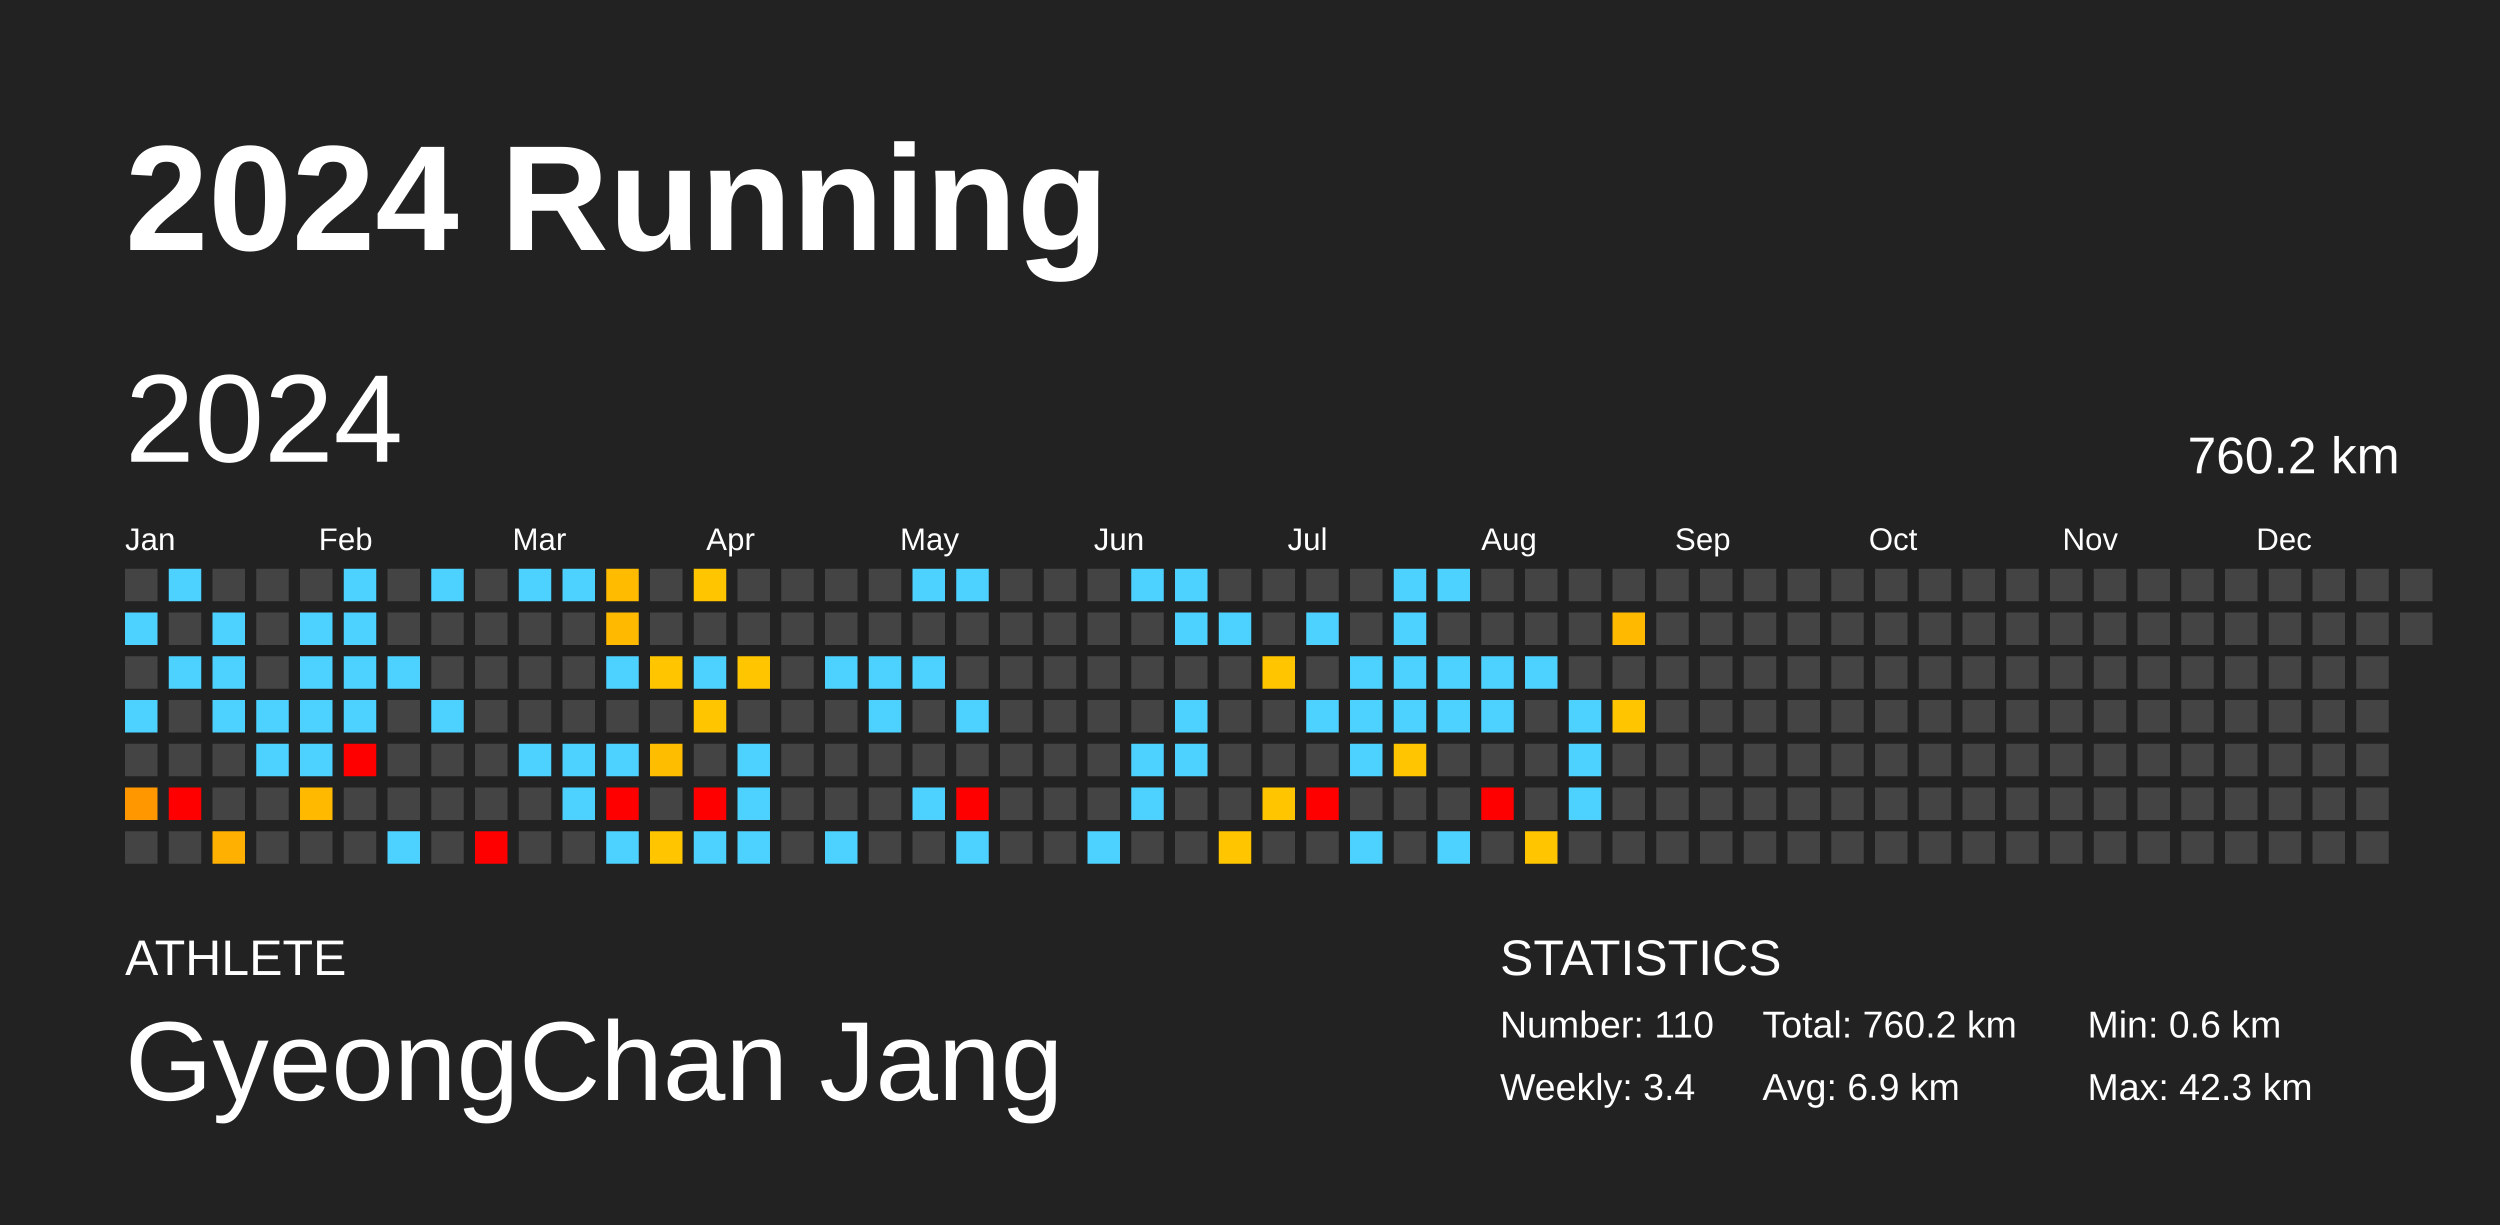
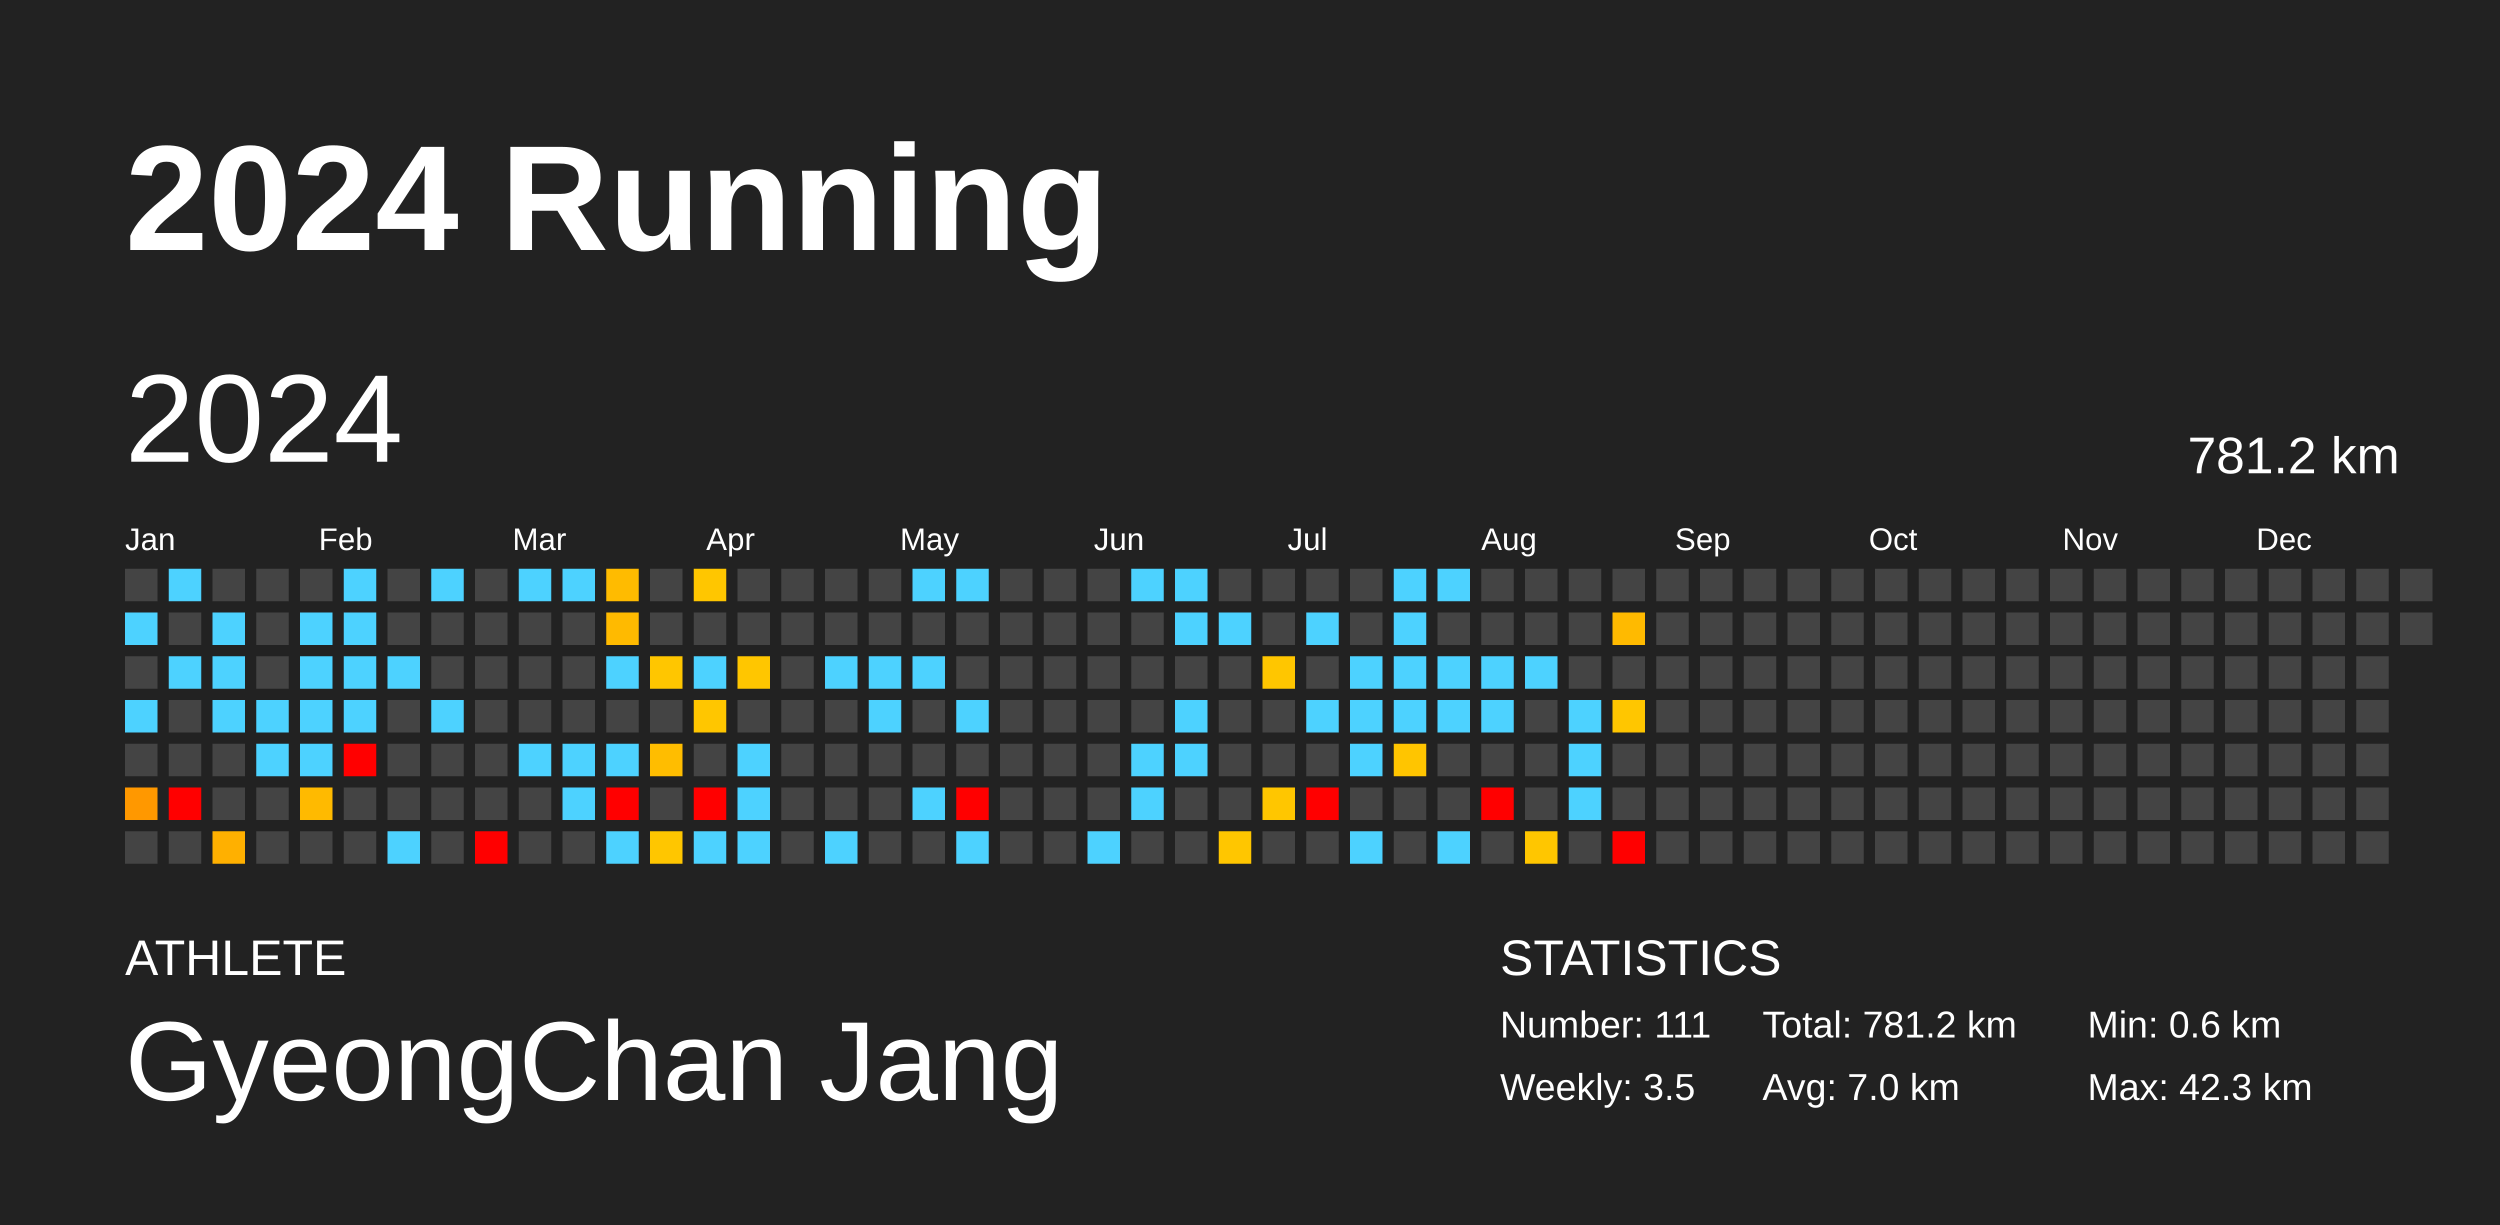
<svg xmlns="http://www.w3.org/2000/svg" baseProfile="full" height="98mm" version="1.1" viewBox="0,0,200,98" width="200mm">
  <defs />
  <rect fill="#222222" height="98" width="200" x="0" y="0" />
  <text fill="#FFFFFF" style="font-size:12px; font-family:Arial; font-weight:bold;" x="10" y="20">2024 Running</text>
  <text fill="#FFFFFF" style="font-size:4px; font-family:Arial" x="10" y="78">ATHLETE</text>
  <text fill="#FFFFFF" style="font-size:9px; font-family:Arial" x="10" y="88">GyeongChan Jang</text>
  <text fill="#FFFFFF" style="font-size:4px; font-family:Arial" x="120" y="78">STATISTICS</text>
-   <text fill="#FFFFFF" style="font-size:3px; font-family:Arial" x="120" y="83">Number: 110</text>
-   <text fill="#FFFFFF" style="font-size:3px; font-family:Arial" x="120" y="88">Weekly: 3.4</text>
-   <text fill="#FFFFFF" style="font-size:3px; font-family:Arial" x="141" y="83">Total: 760.2 km</text>
-   <text fill="#FFFFFF" style="font-size:3px; font-family:Arial" x="141" y="88">Avg: 6.9 km</text>
+   <text fill="#FFFFFF" style="font-size:3px; font-family:Arial" x="120" y="83">Number: 111</text>
+   <text fill="#FFFFFF" style="font-size:3px; font-family:Arial" x="120" y="88">Weekly: 3.5</text>
+   <text fill="#FFFFFF" style="font-size:3px; font-family:Arial" x="141" y="83">Total: 781.2 km</text>
+   <text fill="#FFFFFF" style="font-size:3px; font-family:Arial" x="141" y="88">Avg: 7.0 km</text>
  <text fill="#FFFFFF" style="font-size:3px; font-family:Arial" x="167" y="83">Min: 0.6 km</text>
  <text fill="#FFFFFF" style="font-size:3px; font-family:Arial" x="167" y="88">Max: 42.3 km</text>
  <text dominant-baseline="hanging" fill="#FFFFFF" style="font-size:10.0px; font-family:Arial;" x="10" y="30">2024</text>
-   <text dominant-baseline="hanging" fill="#FFFFFF" style="font-size:4.125px; font-family:Arial;" x="175" y="35">760.2 km</text>
+   <text dominant-baseline="hanging" fill="#FFFFFF" style="font-size:4.125px; font-family:Arial;" x="175" y="35">781.2 km</text>
  <text fill="#FFFFFF" style="font-size:2.5px; font-family:Arial" x="10.0" y="44">Jan</text>
  <text fill="#FFFFFF" style="font-size:2.5px; font-family:Arial" x="25.5" y="44">Feb</text>
  <text fill="#FFFFFF" style="font-size:2.5px; font-family:Arial" x="41.0" y="44">Mar</text>
  <text fill="#FFFFFF" style="font-size:2.5px; font-family:Arial" x="56.5" y="44">Apr</text>
  <text fill="#FFFFFF" style="font-size:2.5px; font-family:Arial" x="72.0" y="44">May</text>
  <text fill="#FFFFFF" style="font-size:2.5px; font-family:Arial" x="87.5" y="44">Jun</text>
  <text fill="#FFFFFF" style="font-size:2.5px; font-family:Arial" x="103.0" y="44">Jul</text>
  <text fill="#FFFFFF" style="font-size:2.5px; font-family:Arial" x="118.5" y="44">Aug</text>
  <text fill="#FFFFFF" style="font-size:2.5px; font-family:Arial" x="134.0" y="44">Sep</text>
  <text fill="#FFFFFF" style="font-size:2.5px; font-family:Arial" x="149.5" y="44">Oct</text>
  <text fill="#FFFFFF" style="font-size:2.5px; font-family:Arial" x="165.0" y="44">Nov</text>
  <text fill="#FFFFFF" style="font-size:2.5px; font-family:Arial" x="180.5" y="44">Dec</text>
  <rect fill="#444444" height="2.6" width="2.6" x="10.0" y="45.5" />
  <rect fill="#4dd2ff" height="2.6" width="2.6" x="10.0" y="49.0" />
  <rect fill="#444444" height="2.6" width="2.6" x="10.0" y="52.5" />
  <rect fill="#4dd2ff" height="2.6" width="2.6" x="10.0" y="56.0" />
  <rect fill="#444444" height="2.6" width="2.6" x="10.0" y="59.5" />
  <rect fill="#ff9800" height="2.6" width="2.6" x="10.0" y="63.0" />
  <rect fill="#444444" height="2.6" width="2.6" x="10.0" y="66.5" />
  <rect fill="#4dd2ff" height="2.6" width="2.6" x="13.5" y="45.5" />
  <rect fill="#444444" height="2.6" width="2.6" x="13.5" y="49.0" />
  <rect fill="#4dd2ff" height="2.6" width="2.6" x="13.5" y="52.5" />
  <rect fill="#444444" height="2.6" width="2.6" x="13.5" y="56.0" />
  <rect fill="#444444" height="2.6" width="2.6" x="13.5" y="59.5" />
  <rect fill="red" height="2.6" width="2.6" x="13.5" y="63.0" />
  <rect fill="#444444" height="2.6" width="2.6" x="13.5" y="66.5" />
  <rect fill="#444444" height="2.6" width="2.6" x="17.0" y="45.5" />
  <rect fill="#4dd2ff" height="2.6" width="2.6" x="17.0" y="49.0" />
  <rect fill="#4dd2ff" height="2.6" width="2.6" x="17.0" y="52.5" />
  <rect fill="#4dd2ff" height="2.6" width="2.6" x="17.0" y="56.0" />
  <rect fill="#444444" height="2.6" width="2.6" x="17.0" y="59.5" />
  <rect fill="#444444" height="2.6" width="2.6" x="17.0" y="63.0" />
  <rect fill="#ffb000" height="2.6" width="2.6" x="17.0" y="66.5" />
  <rect fill="#444444" height="2.6" width="2.6" x="20.5" y="45.5" />
  <rect fill="#444444" height="2.6" width="2.6" x="20.5" y="49.0" />
  <rect fill="#444444" height="2.6" width="2.6" x="20.5" y="52.5" />
  <rect fill="#4dd2ff" height="2.6" width="2.6" x="20.5" y="56.0" />
  <rect fill="#4dd2ff" height="2.6" width="2.6" x="20.5" y="59.5" />
  <rect fill="#444444" height="2.6" width="2.6" x="20.5" y="63.0" />
  <rect fill="#444444" height="2.6" width="2.6" x="20.5" y="66.5" />
  <rect fill="#444444" height="2.6" width="2.6" x="24.0" y="45.5" />
  <rect fill="#4dd2ff" height="2.6" width="2.6" x="24.0" y="49.0" />
  <rect fill="#4dd2ff" height="2.6" width="2.6" x="24.0" y="52.5" />
  <rect fill="#4dd2ff" height="2.6" width="2.6" x="24.0" y="56.0" />
  <rect fill="#4dd2ff" height="2.6" width="2.6" x="24.0" y="59.5" />
  <rect fill="#ffba00" height="2.6" width="2.6" x="24.0" y="63.0" />
  <rect fill="#444444" height="2.6" width="2.6" x="24.0" y="66.5" />
  <rect fill="#4dd2ff" height="2.6" width="2.6" x="27.5" y="45.5" />
  <rect fill="#4dd2ff" height="2.6" width="2.6" x="27.5" y="49.0" />
  <rect fill="#4dd2ff" height="2.6" width="2.6" x="27.5" y="52.5" />
  <rect fill="#4dd2ff" height="2.6" width="2.6" x="27.5" y="56.0" />
  <rect fill="red" height="2.6" width="2.6" x="27.5" y="59.5" />
  <rect fill="#444444" height="2.6" width="2.6" x="27.5" y="63.0" />
  <rect fill="#444444" height="2.6" width="2.6" x="27.5" y="66.5" />
  <rect fill="#444444" height="2.6" width="2.6" x="31.0" y="45.5" />
  <rect fill="#444444" height="2.6" width="2.6" x="31.0" y="49.0" />
  <rect fill="#4dd2ff" height="2.6" width="2.6" x="31.0" y="52.5" />
  <rect fill="#444444" height="2.6" width="2.6" x="31.0" y="56.0" />
  <rect fill="#444444" height="2.6" width="2.6" x="31.0" y="59.5" />
  <rect fill="#444444" height="2.6" width="2.6" x="31.0" y="63.0" />
  <rect fill="#4dd2ff" height="2.6" width="2.6" x="31.0" y="66.5" />
  <rect fill="#4dd2ff" height="2.6" width="2.6" x="34.5" y="45.5" />
  <rect fill="#444444" height="2.6" width="2.6" x="34.5" y="49.0" />
  <rect fill="#444444" height="2.6" width="2.6" x="34.5" y="52.5" />
  <rect fill="#4dd2ff" height="2.6" width="2.6" x="34.5" y="56.0" />
  <rect fill="#444444" height="2.6" width="2.6" x="34.5" y="59.5" />
  <rect fill="#444444" height="2.6" width="2.6" x="34.5" y="63.0" />
  <rect fill="#444444" height="2.6" width="2.6" x="34.5" y="66.5" />
  <rect fill="#444444" height="2.6" width="2.6" x="38.0" y="45.5" />
  <rect fill="#444444" height="2.6" width="2.6" x="38.0" y="49.0" />
  <rect fill="#444444" height="2.6" width="2.6" x="38.0" y="52.5" />
  <rect fill="#444444" height="2.6" width="2.6" x="38.0" y="56.0" />
  <rect fill="#444444" height="2.6" width="2.6" x="38.0" y="59.5" />
  <rect fill="#444444" height="2.6" width="2.6" x="38.0" y="63.0" />
  <rect fill="red" height="2.6" width="2.6" x="38.0" y="66.5" />
  <rect fill="#4dd2ff" height="2.6" width="2.6" x="41.5" y="45.5" />
  <rect fill="#444444" height="2.6" width="2.6" x="41.5" y="49.0" />
  <rect fill="#444444" height="2.6" width="2.6" x="41.5" y="52.5" />
  <rect fill="#444444" height="2.6" width="2.6" x="41.5" y="56.0" />
  <rect fill="#4dd2ff" height="2.6" width="2.6" x="41.5" y="59.5" />
  <rect fill="#444444" height="2.6" width="2.6" x="41.5" y="63.0" />
  <rect fill="#444444" height="2.6" width="2.6" x="41.5" y="66.5" />
  <rect fill="#4dd2ff" height="2.6" width="2.6" x="45.0" y="45.5" />
  <rect fill="#444444" height="2.6" width="2.6" x="45.0" y="49.0" />
  <rect fill="#444444" height="2.6" width="2.6" x="45.0" y="52.5" />
  <rect fill="#444444" height="2.6" width="2.6" x="45.0" y="56.0" />
  <rect fill="#4dd2ff" height="2.6" width="2.6" x="45.0" y="59.5" />
  <rect fill="#4dd2ff" height="2.6" width="2.6" x="45.0" y="63.0" />
  <rect fill="#444444" height="2.6" width="2.6" x="45.0" y="66.5" />
  <rect fill="#ffbb00" height="2.6" width="2.6" x="48.5" y="45.5" />
  <rect fill="#ffba00" height="2.6" width="2.6" x="48.5" y="49.0" />
  <rect fill="#4dd2ff" height="2.6" width="2.6" x="48.5" y="52.5" />
  <rect fill="#444444" height="2.6" width="2.6" x="48.5" y="56.0" />
  <rect fill="#4dd2ff" height="2.6" width="2.6" x="48.5" y="59.5" />
  <rect fill="red" height="2.6" width="2.6" x="48.5" y="63.0" />
  <rect fill="#4dd2ff" height="2.6" width="2.6" x="48.5" y="66.5" />
  <rect fill="#444444" height="2.6" width="2.6" x="52.0" y="45.5" />
  <rect fill="#444444" height="2.6" width="2.6" x="52.0" y="49.0" />
  <rect fill="#ffc600" height="2.6" width="2.6" x="52.0" y="52.5" />
  <rect fill="#444444" height="2.6" width="2.6" x="52.0" y="56.0" />
  <rect fill="#ffbd00" height="2.6" width="2.6" x="52.0" y="59.5" />
  <rect fill="#444444" height="2.6" width="2.6" x="52.0" y="63.0" />
  <rect fill="#ffc600" height="2.6" width="2.6" x="52.0" y="66.5" />
  <rect fill="#ffc600" height="2.6" width="2.6" x="55.5" y="45.5" />
  <rect fill="#444444" height="2.6" width="2.6" x="55.5" y="49.0" />
  <rect fill="#4dd2ff" height="2.6" width="2.6" x="55.5" y="52.5" />
  <rect fill="#ffc600" height="2.6" width="2.6" x="55.5" y="56.0" />
  <rect fill="#444444" height="2.6" width="2.6" x="55.5" y="59.5" />
  <rect fill="red" height="2.6" width="2.6" x="55.5" y="63.0" />
  <rect fill="#4dd2ff" height="2.6" width="2.6" x="55.5" y="66.5" />
  <rect fill="#444444" height="2.6" width="2.6" x="59.0" y="45.5" />
  <rect fill="#444444" height="2.6" width="2.6" x="59.0" y="49.0" />
  <rect fill="#ffc600" height="2.6" width="2.6" x="59.0" y="52.5" />
  <rect fill="#444444" height="2.6" width="2.6" x="59.0" y="56.0" />
  <rect fill="#4dd2ff" height="2.6" width="2.6" x="59.0" y="59.5" />
  <rect fill="#4dd2ff" height="2.6" width="2.6" x="59.0" y="63.0" />
  <rect fill="#4dd2ff" height="2.6" width="2.6" x="59.0" y="66.5" />
  <rect fill="#444444" height="2.6" width="2.6" x="62.5" y="45.5" />
  <rect fill="#444444" height="2.6" width="2.6" x="62.5" y="49.0" />
  <rect fill="#444444" height="2.6" width="2.6" x="62.5" y="52.5" />
  <rect fill="#444444" height="2.6" width="2.6" x="62.5" y="56.0" />
  <rect fill="#444444" height="2.6" width="2.6" x="62.5" y="59.5" />
  <rect fill="#444444" height="2.6" width="2.6" x="62.5" y="63.0" />
  <rect fill="#444444" height="2.6" width="2.6" x="62.5" y="66.5" />
  <rect fill="#444444" height="2.6" width="2.6" x="66.0" y="45.5" />
  <rect fill="#444444" height="2.6" width="2.6" x="66.0" y="49.0" />
  <rect fill="#4dd2ff" height="2.6" width="2.6" x="66.0" y="52.5" />
  <rect fill="#444444" height="2.6" width="2.6" x="66.0" y="56.0" />
  <rect fill="#444444" height="2.6" width="2.6" x="66.0" y="59.5" />
  <rect fill="#444444" height="2.6" width="2.6" x="66.0" y="63.0" />
  <rect fill="#4dd2ff" height="2.6" width="2.6" x="66.0" y="66.5" />
  <rect fill="#444444" height="2.6" width="2.6" x="69.5" y="45.5" />
  <rect fill="#444444" height="2.6" width="2.6" x="69.5" y="49.0" />
  <rect fill="#4dd2ff" height="2.6" width="2.6" x="69.5" y="52.5" />
  <rect fill="#4dd2ff" height="2.6" width="2.6" x="69.5" y="56.0" />
  <rect fill="#444444" height="2.6" width="2.6" x="69.5" y="59.5" />
  <rect fill="#444444" height="2.6" width="2.6" x="69.5" y="63.0" />
  <rect fill="#444444" height="2.6" width="2.6" x="69.5" y="66.5" />
  <rect fill="#4dd2ff" height="2.6" width="2.6" x="73.0" y="45.5" />
  <rect fill="#444444" height="2.6" width="2.6" x="73.0" y="49.0" />
  <rect fill="#4dd2ff" height="2.6" width="2.6" x="73.0" y="52.5" />
  <rect fill="#444444" height="2.6" width="2.6" x="73.0" y="56.0" />
  <rect fill="#444444" height="2.6" width="2.6" x="73.0" y="59.5" />
  <rect fill="#4dd2ff" height="2.6" width="2.6" x="73.0" y="63.0" />
  <rect fill="#444444" height="2.6" width="2.6" x="73.0" y="66.5" />
  <rect fill="#4dd2ff" height="2.6" width="2.6" x="76.5" y="45.5" />
  <rect fill="#444444" height="2.6" width="2.6" x="76.5" y="49.0" />
  <rect fill="#444444" height="2.6" width="2.6" x="76.5" y="52.5" />
  <rect fill="#4dd2ff" height="2.6" width="2.6" x="76.5" y="56.0" />
  <rect fill="#444444" height="2.6" width="2.6" x="76.5" y="59.5" />
  <rect fill="red" height="2.6" width="2.6" x="76.5" y="63.0" />
  <rect fill="#4dd2ff" height="2.6" width="2.6" x="76.5" y="66.5" />
  <rect fill="#444444" height="2.6" width="2.6" x="80.0" y="45.5" />
  <rect fill="#444444" height="2.6" width="2.6" x="80.0" y="49.0" />
  <rect fill="#444444" height="2.6" width="2.6" x="80.0" y="52.5" />
  <rect fill="#444444" height="2.6" width="2.6" x="80.0" y="56.0" />
  <rect fill="#444444" height="2.6" width="2.6" x="80.0" y="59.5" />
  <rect fill="#444444" height="2.6" width="2.6" x="80.0" y="63.0" />
  <rect fill="#444444" height="2.6" width="2.6" x="80.0" y="66.5" />
  <rect fill="#444444" height="2.6" width="2.6" x="83.5" y="45.5" />
  <rect fill="#444444" height="2.6" width="2.6" x="83.5" y="49.0" />
  <rect fill="#444444" height="2.6" width="2.6" x="83.5" y="52.5" />
  <rect fill="#444444" height="2.6" width="2.6" x="83.5" y="56.0" />
  <rect fill="#444444" height="2.6" width="2.6" x="83.5" y="59.5" />
  <rect fill="#444444" height="2.6" width="2.6" x="83.5" y="63.0" />
  <rect fill="#444444" height="2.6" width="2.6" x="83.5" y="66.5" />
  <rect fill="#444444" height="2.6" width="2.6" x="87.0" y="45.5" />
  <rect fill="#444444" height="2.6" width="2.6" x="87.0" y="49.0" />
  <rect fill="#444444" height="2.6" width="2.6" x="87.0" y="52.5" />
  <rect fill="#444444" height="2.6" width="2.6" x="87.0" y="56.0" />
  <rect fill="#444444" height="2.6" width="2.6" x="87.0" y="59.5" />
  <rect fill="#444444" height="2.6" width="2.6" x="87.0" y="63.0" />
  <rect fill="#4dd2ff" height="2.6" width="2.6" x="87.0" y="66.5" />
  <rect fill="#4dd2ff" height="2.6" width="2.6" x="90.5" y="45.5" />
  <rect fill="#444444" height="2.6" width="2.6" x="90.5" y="49.0" />
  <rect fill="#444444" height="2.6" width="2.6" x="90.5" y="52.5" />
  <rect fill="#444444" height="2.6" width="2.6" x="90.5" y="56.0" />
  <rect fill="#4dd2ff" height="2.6" width="2.6" x="90.5" y="59.5" />
  <rect fill="#4dd2ff" height="2.6" width="2.6" x="90.5" y="63.0" />
  <rect fill="#444444" height="2.6" width="2.6" x="90.5" y="66.5" />
  <rect fill="#4dd2ff" height="2.6" width="2.6" x="94.0" y="45.5" />
  <rect fill="#4dd2ff" height="2.6" width="2.6" x="94.0" y="49.0" />
  <rect fill="#444444" height="2.6" width="2.6" x="94.0" y="52.5" />
  <rect fill="#4dd2ff" height="2.6" width="2.6" x="94.0" y="56.0" />
  <rect fill="#4dd2ff" height="2.6" width="2.6" x="94.0" y="59.5" />
  <rect fill="#444444" height="2.6" width="2.6" x="94.0" y="63.0" />
  <rect fill="#444444" height="2.6" width="2.6" x="94.0" y="66.5" />
  <rect fill="#444444" height="2.6" width="2.6" x="97.5" y="45.5" />
  <rect fill="#4dd2ff" height="2.6" width="2.6" x="97.5" y="49.0" />
  <rect fill="#444444" height="2.6" width="2.6" x="97.5" y="52.5" />
  <rect fill="#444444" height="2.6" width="2.6" x="97.5" y="56.0" />
  <rect fill="#444444" height="2.6" width="2.6" x="97.5" y="59.5" />
  <rect fill="#444444" height="2.6" width="2.6" x="97.5" y="63.0" />
  <rect fill="#ffc600" height="2.6" width="2.6" x="97.5" y="66.5" />
  <rect fill="#444444" height="2.6" width="2.6" x="101.0" y="45.5" />
  <rect fill="#444444" height="2.6" width="2.6" x="101.0" y="49.0" />
  <rect fill="#ffc600" height="2.6" width="2.6" x="101.0" y="52.5" />
  <rect fill="#444444" height="2.6" width="2.6" x="101.0" y="56.0" />
  <rect fill="#444444" height="2.6" width="2.6" x="101.0" y="59.5" />
  <rect fill="#ffc600" height="2.6" width="2.6" x="101.0" y="63.0" />
  <rect fill="#444444" height="2.6" width="2.6" x="101.0" y="66.5" />
  <rect fill="#444444" height="2.6" width="2.6" x="104.5" y="45.5" />
  <rect fill="#4dd2ff" height="2.6" width="2.6" x="104.5" y="49.0" />
  <rect fill="#444444" height="2.6" width="2.6" x="104.5" y="52.5" />
  <rect fill="#4dd2ff" height="2.6" width="2.6" x="104.5" y="56.0" />
  <rect fill="#444444" height="2.6" width="2.6" x="104.5" y="59.5" />
  <rect fill="red" height="2.6" width="2.6" x="104.5" y="63.0" />
  <rect fill="#444444" height="2.6" width="2.6" x="104.5" y="66.5" />
  <rect fill="#444444" height="2.6" width="2.6" x="108.0" y="45.5" />
  <rect fill="#444444" height="2.6" width="2.6" x="108.0" y="49.0" />
  <rect fill="#4dd2ff" height="2.6" width="2.6" x="108.0" y="52.5" />
  <rect fill="#4dd2ff" height="2.6" width="2.6" x="108.0" y="56.0" />
  <rect fill="#4dd2ff" height="2.6" width="2.6" x="108.0" y="59.5" />
  <rect fill="#444444" height="2.6" width="2.6" x="108.0" y="63.0" />
  <rect fill="#4dd2ff" height="2.6" width="2.6" x="108.0" y="66.5" />
  <rect fill="#4dd2ff" height="2.6" width="2.6" x="111.5" y="45.5" />
  <rect fill="#4dd2ff" height="2.6" width="2.6" x="111.5" y="49.0" />
  <rect fill="#4dd2ff" height="2.6" width="2.6" x="111.5" y="52.5" />
  <rect fill="#4dd2ff" height="2.6" width="2.6" x="111.5" y="56.0" />
  <rect fill="#ffc500" height="2.6" width="2.6" x="111.5" y="59.5" />
  <rect fill="#444444" height="2.6" width="2.6" x="111.5" y="63.0" />
  <rect fill="#444444" height="2.6" width="2.6" x="111.5" y="66.5" />
  <rect fill="#4dd2ff" height="2.6" width="2.6" x="115.0" y="45.5" />
  <rect fill="#444444" height="2.6" width="2.6" x="115.0" y="49.0" />
  <rect fill="#4dd2ff" height="2.6" width="2.6" x="115.0" y="52.5" />
  <rect fill="#4dd2ff" height="2.6" width="2.6" x="115.0" y="56.0" />
  <rect fill="#444444" height="2.6" width="2.6" x="115.0" y="59.5" />
  <rect fill="#444444" height="2.6" width="2.6" x="115.0" y="63.0" />
  <rect fill="#4dd2ff" height="2.6" width="2.6" x="115.0" y="66.5" />
  <rect fill="#444444" height="2.6" width="2.6" x="118.5" y="45.5" />
  <rect fill="#444444" height="2.6" width="2.6" x="118.5" y="49.0" />
  <rect fill="#4dd2ff" height="2.6" width="2.6" x="118.5" y="52.5" />
  <rect fill="#4dd2ff" height="2.6" width="2.6" x="118.5" y="56.0" />
  <rect fill="#444444" height="2.6" width="2.6" x="118.5" y="59.5" />
  <rect fill="red" height="2.6" width="2.6" x="118.5" y="63.0" />
  <rect fill="#444444" height="2.6" width="2.6" x="118.5" y="66.5" />
  <rect fill="#444444" height="2.6" width="2.6" x="122.0" y="45.5" />
  <rect fill="#444444" height="2.6" width="2.6" x="122.0" y="49.0" />
  <rect fill="#4dd2ff" height="2.6" width="2.6" x="122.0" y="52.5" />
  <rect fill="#444444" height="2.6" width="2.6" x="122.0" y="56.0" />
  <rect fill="#444444" height="2.6" width="2.6" x="122.0" y="59.5" />
  <rect fill="#444444" height="2.6" width="2.6" x="122.0" y="63.0" />
  <rect fill="#ffc600" height="2.6" width="2.6" x="122.0" y="66.5" />
  <rect fill="#444444" height="2.6" width="2.6" x="125.5" y="45.5" />
  <rect fill="#444444" height="2.6" width="2.6" x="125.5" y="49.0" />
  <rect fill="#444444" height="2.6" width="2.6" x="125.5" y="52.5" />
  <rect fill="#4dd2ff" height="2.6" width="2.6" x="125.5" y="56.0" />
  <rect fill="#4dd2ff" height="2.6" width="2.6" x="125.5" y="59.5" />
  <rect fill="#4dd2ff" height="2.6" width="2.6" x="125.5" y="63.0" />
  <rect fill="#444444" height="2.6" width="2.6" x="125.5" y="66.5" />
  <rect fill="#444444" height="2.6" width="2.6" x="129.0" y="45.5" />
  <rect fill="#ffba00" height="2.6" width="2.6" x="129.0" y="49.0" />
  <rect fill="#444444" height="2.6" width="2.6" x="129.0" y="52.5" />
  <rect fill="#ffc600" height="2.6" width="2.6" x="129.0" y="56.0" />
  <rect fill="#444444" height="2.6" width="2.6" x="129.0" y="59.5" />
  <rect fill="#444444" height="2.6" width="2.6" x="129.0" y="63.0" />
-   <rect fill="#444444" height="2.6" width="2.6" x="129.0" y="66.5" />
+   <rect fill="red" height="2.6" width="2.6" x="129.0" y="66.5" />
  <rect fill="#444444" height="2.6" width="2.6" x="132.5" y="45.5" />
  <rect fill="#444444" height="2.6" width="2.6" x="132.5" y="49.0" />
  <rect fill="#444444" height="2.6" width="2.6" x="132.5" y="52.5" />
  <rect fill="#444444" height="2.6" width="2.6" x="132.5" y="56.0" />
  <rect fill="#444444" height="2.6" width="2.6" x="132.5" y="59.5" />
  <rect fill="#444444" height="2.6" width="2.6" x="132.5" y="63.0" />
  <rect fill="#444444" height="2.6" width="2.6" x="132.5" y="66.5" />
  <rect fill="#444444" height="2.6" width="2.6" x="136.0" y="45.5" />
  <rect fill="#444444" height="2.6" width="2.6" x="136.0" y="49.0" />
  <rect fill="#444444" height="2.6" width="2.6" x="136.0" y="52.5" />
  <rect fill="#444444" height="2.6" width="2.6" x="136.0" y="56.0" />
  <rect fill="#444444" height="2.6" width="2.6" x="136.0" y="59.5" />
  <rect fill="#444444" height="2.6" width="2.6" x="136.0" y="63.0" />
  <rect fill="#444444" height="2.6" width="2.6" x="136.0" y="66.5" />
  <rect fill="#444444" height="2.6" width="2.6" x="139.5" y="45.5" />
  <rect fill="#444444" height="2.6" width="2.6" x="139.5" y="49.0" />
  <rect fill="#444444" height="2.6" width="2.6" x="139.5" y="52.5" />
  <rect fill="#444444" height="2.6" width="2.6" x="139.5" y="56.0" />
  <rect fill="#444444" height="2.6" width="2.6" x="139.5" y="59.5" />
  <rect fill="#444444" height="2.6" width="2.6" x="139.5" y="63.0" />
  <rect fill="#444444" height="2.6" width="2.6" x="139.5" y="66.5" />
  <rect fill="#444444" height="2.6" width="2.6" x="143.0" y="45.5" />
  <rect fill="#444444" height="2.6" width="2.6" x="143.0" y="49.0" />
  <rect fill="#444444" height="2.6" width="2.6" x="143.0" y="52.5" />
  <rect fill="#444444" height="2.6" width="2.6" x="143.0" y="56.0" />
  <rect fill="#444444" height="2.6" width="2.6" x="143.0" y="59.5" />
  <rect fill="#444444" height="2.6" width="2.6" x="143.0" y="63.0" />
  <rect fill="#444444" height="2.6" width="2.6" x="143.0" y="66.5" />
  <rect fill="#444444" height="2.6" width="2.6" x="146.5" y="45.5" />
  <rect fill="#444444" height="2.6" width="2.6" x="146.5" y="49.0" />
  <rect fill="#444444" height="2.6" width="2.6" x="146.5" y="52.5" />
  <rect fill="#444444" height="2.6" width="2.6" x="146.5" y="56.0" />
  <rect fill="#444444" height="2.6" width="2.6" x="146.5" y="59.5" />
  <rect fill="#444444" height="2.6" width="2.6" x="146.5" y="63.0" />
  <rect fill="#444444" height="2.6" width="2.6" x="146.5" y="66.5" />
  <rect fill="#444444" height="2.6" width="2.6" x="150.0" y="45.5" />
  <rect fill="#444444" height="2.6" width="2.6" x="150.0" y="49.0" />
  <rect fill="#444444" height="2.6" width="2.6" x="150.0" y="52.5" />
  <rect fill="#444444" height="2.6" width="2.6" x="150.0" y="56.0" />
  <rect fill="#444444" height="2.6" width="2.6" x="150.0" y="59.5" />
  <rect fill="#444444" height="2.6" width="2.6" x="150.0" y="63.0" />
  <rect fill="#444444" height="2.6" width="2.6" x="150.0" y="66.5" />
  <rect fill="#444444" height="2.6" width="2.6" x="153.5" y="45.5" />
  <rect fill="#444444" height="2.6" width="2.6" x="153.5" y="49.0" />
  <rect fill="#444444" height="2.6" width="2.6" x="153.5" y="52.5" />
  <rect fill="#444444" height="2.6" width="2.6" x="153.5" y="56.0" />
  <rect fill="#444444" height="2.6" width="2.6" x="153.5" y="59.5" />
  <rect fill="#444444" height="2.6" width="2.6" x="153.5" y="63.0" />
  <rect fill="#444444" height="2.6" width="2.6" x="153.5" y="66.5" />
  <rect fill="#444444" height="2.6" width="2.6" x="157.0" y="45.5" />
  <rect fill="#444444" height="2.6" width="2.6" x="157.0" y="49.0" />
  <rect fill="#444444" height="2.6" width="2.6" x="157.0" y="52.5" />
  <rect fill="#444444" height="2.6" width="2.6" x="157.0" y="56.0" />
  <rect fill="#444444" height="2.6" width="2.6" x="157.0" y="59.5" />
  <rect fill="#444444" height="2.6" width="2.6" x="157.0" y="63.0" />
  <rect fill="#444444" height="2.6" width="2.6" x="157.0" y="66.5" />
  <rect fill="#444444" height="2.6" width="2.6" x="160.5" y="45.5" />
  <rect fill="#444444" height="2.6" width="2.6" x="160.5" y="49.0" />
  <rect fill="#444444" height="2.6" width="2.6" x="160.5" y="52.5" />
  <rect fill="#444444" height="2.6" width="2.6" x="160.5" y="56.0" />
  <rect fill="#444444" height="2.6" width="2.6" x="160.5" y="59.5" />
  <rect fill="#444444" height="2.6" width="2.6" x="160.5" y="63.0" />
  <rect fill="#444444" height="2.6" width="2.6" x="160.5" y="66.5" />
  <rect fill="#444444" height="2.6" width="2.6" x="164.0" y="45.5" />
  <rect fill="#444444" height="2.6" width="2.6" x="164.0" y="49.0" />
  <rect fill="#444444" height="2.6" width="2.6" x="164.0" y="52.5" />
  <rect fill="#444444" height="2.6" width="2.6" x="164.0" y="56.0" />
  <rect fill="#444444" height="2.6" width="2.6" x="164.0" y="59.5" />
  <rect fill="#444444" height="2.6" width="2.6" x="164.0" y="63.0" />
  <rect fill="#444444" height="2.6" width="2.6" x="164.0" y="66.5" />
  <rect fill="#444444" height="2.6" width="2.6" x="167.5" y="45.5" />
  <rect fill="#444444" height="2.6" width="2.6" x="167.5" y="49.0" />
  <rect fill="#444444" height="2.6" width="2.6" x="167.5" y="52.5" />
  <rect fill="#444444" height="2.6" width="2.6" x="167.5" y="56.0" />
  <rect fill="#444444" height="2.6" width="2.6" x="167.5" y="59.5" />
  <rect fill="#444444" height="2.6" width="2.6" x="167.5" y="63.0" />
  <rect fill="#444444" height="2.6" width="2.6" x="167.5" y="66.5" />
  <rect fill="#444444" height="2.6" width="2.6" x="171.0" y="45.5" />
  <rect fill="#444444" height="2.6" width="2.6" x="171.0" y="49.0" />
  <rect fill="#444444" height="2.6" width="2.6" x="171.0" y="52.5" />
  <rect fill="#444444" height="2.6" width="2.6" x="171.0" y="56.0" />
  <rect fill="#444444" height="2.6" width="2.6" x="171.0" y="59.5" />
  <rect fill="#444444" height="2.6" width="2.6" x="171.0" y="63.0" />
  <rect fill="#444444" height="2.6" width="2.6" x="171.0" y="66.5" />
  <rect fill="#444444" height="2.6" width="2.6" x="174.5" y="45.5" />
  <rect fill="#444444" height="2.6" width="2.6" x="174.5" y="49.0" />
  <rect fill="#444444" height="2.6" width="2.6" x="174.5" y="52.5" />
  <rect fill="#444444" height="2.6" width="2.6" x="174.5" y="56.0" />
  <rect fill="#444444" height="2.6" width="2.6" x="174.5" y="59.5" />
  <rect fill="#444444" height="2.6" width="2.6" x="174.5" y="63.0" />
  <rect fill="#444444" height="2.6" width="2.6" x="174.5" y="66.5" />
  <rect fill="#444444" height="2.6" width="2.6" x="178.0" y="45.5" />
  <rect fill="#444444" height="2.6" width="2.6" x="178.0" y="49.0" />
  <rect fill="#444444" height="2.6" width="2.6" x="178.0" y="52.5" />
  <rect fill="#444444" height="2.6" width="2.6" x="178.0" y="56.0" />
  <rect fill="#444444" height="2.6" width="2.6" x="178.0" y="59.5" />
  <rect fill="#444444" height="2.6" width="2.6" x="178.0" y="63.0" />
  <rect fill="#444444" height="2.6" width="2.6" x="178.0" y="66.5" />
  <rect fill="#444444" height="2.6" width="2.6" x="181.5" y="45.5" />
  <rect fill="#444444" height="2.6" width="2.6" x="181.5" y="49.0" />
  <rect fill="#444444" height="2.6" width="2.6" x="181.5" y="52.5" />
  <rect fill="#444444" height="2.6" width="2.6" x="181.5" y="56.0" />
  <rect fill="#444444" height="2.6" width="2.6" x="181.5" y="59.5" />
  <rect fill="#444444" height="2.6" width="2.6" x="181.5" y="63.0" />
  <rect fill="#444444" height="2.6" width="2.6" x="181.5" y="66.5" />
  <rect fill="#444444" height="2.6" width="2.6" x="185.0" y="45.5" />
  <rect fill="#444444" height="2.6" width="2.6" x="185.0" y="49.0" />
  <rect fill="#444444" height="2.6" width="2.6" x="185.0" y="52.5" />
  <rect fill="#444444" height="2.6" width="2.6" x="185.0" y="56.0" />
  <rect fill="#444444" height="2.6" width="2.6" x="185.0" y="59.5" />
  <rect fill="#444444" height="2.6" width="2.6" x="185.0" y="63.0" />
  <rect fill="#444444" height="2.6" width="2.6" x="185.0" y="66.5" />
  <rect fill="#444444" height="2.6" width="2.6" x="188.5" y="45.5" />
  <rect fill="#444444" height="2.6" width="2.6" x="188.5" y="49.0" />
  <rect fill="#444444" height="2.6" width="2.6" x="188.5" y="52.5" />
  <rect fill="#444444" height="2.6" width="2.6" x="188.5" y="56.0" />
  <rect fill="#444444" height="2.6" width="2.6" x="188.5" y="59.5" />
  <rect fill="#444444" height="2.6" width="2.6" x="188.5" y="63.0" />
  <rect fill="#444444" height="2.6" width="2.6" x="188.5" y="66.5" />
  <rect fill="#444444" height="2.6" width="2.6" x="192.0" y="45.5" />
  <rect fill="#444444" height="2.6" width="2.6" x="192.0" y="49.0" />
</svg>
